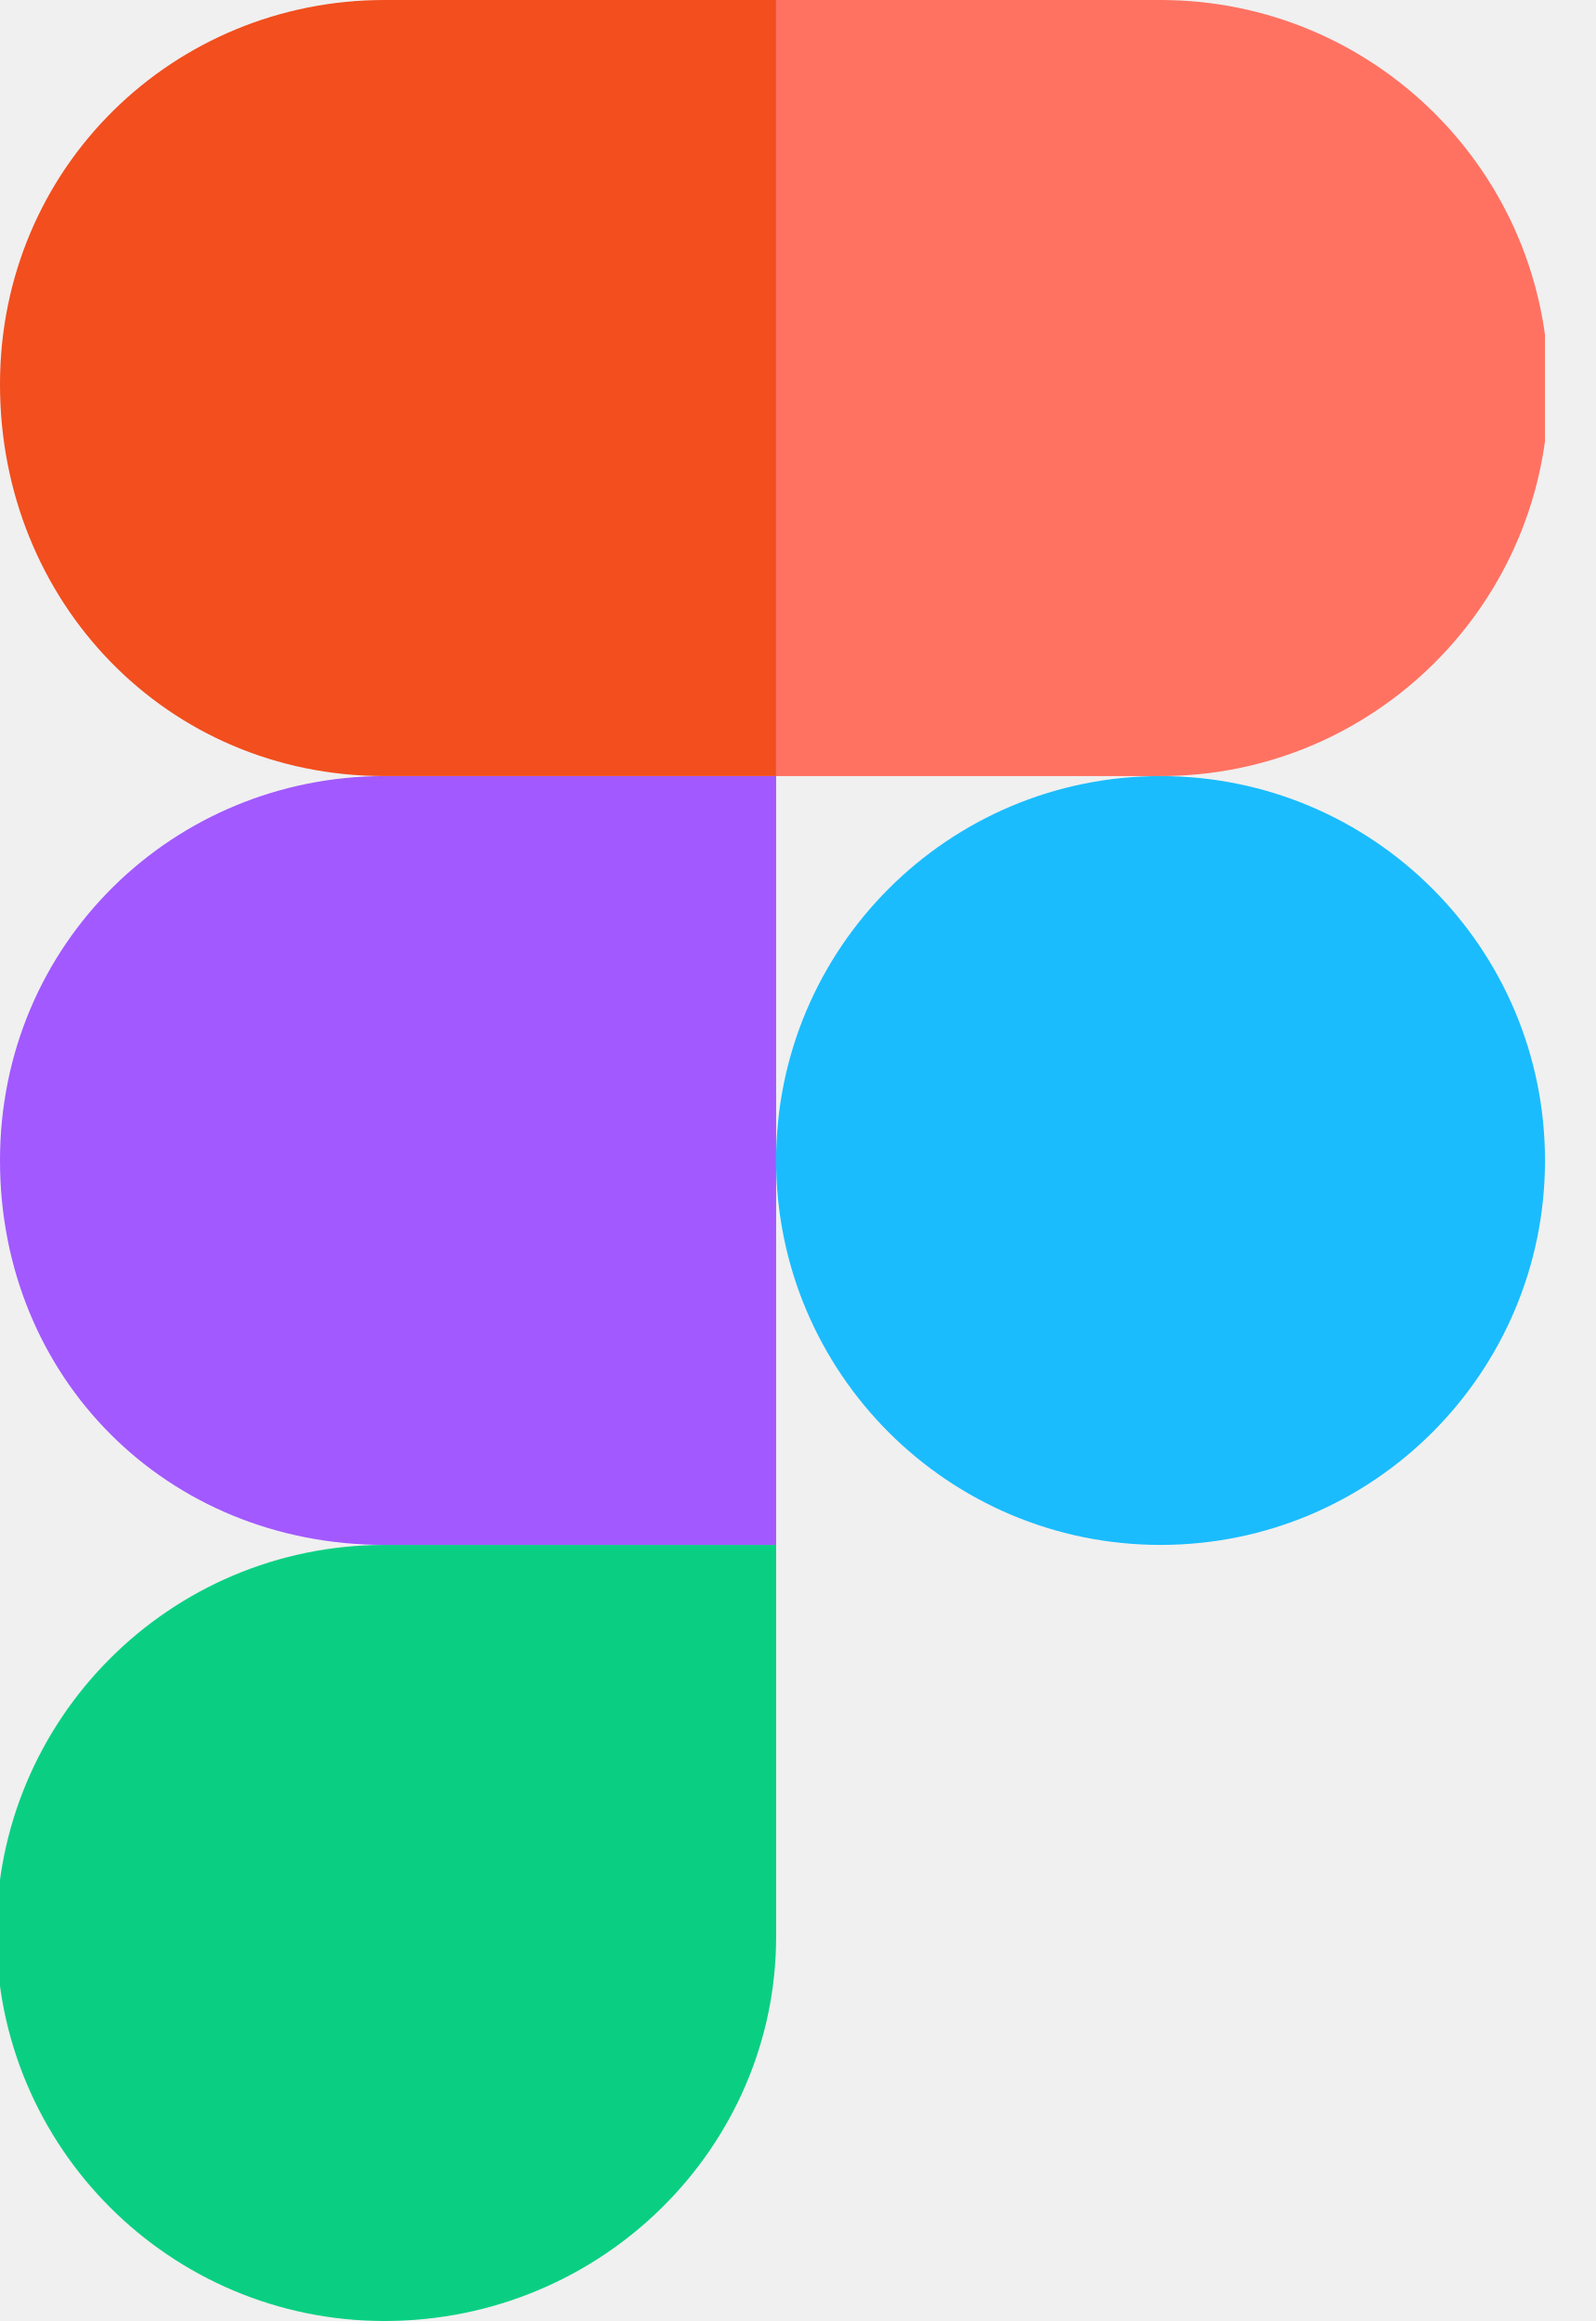
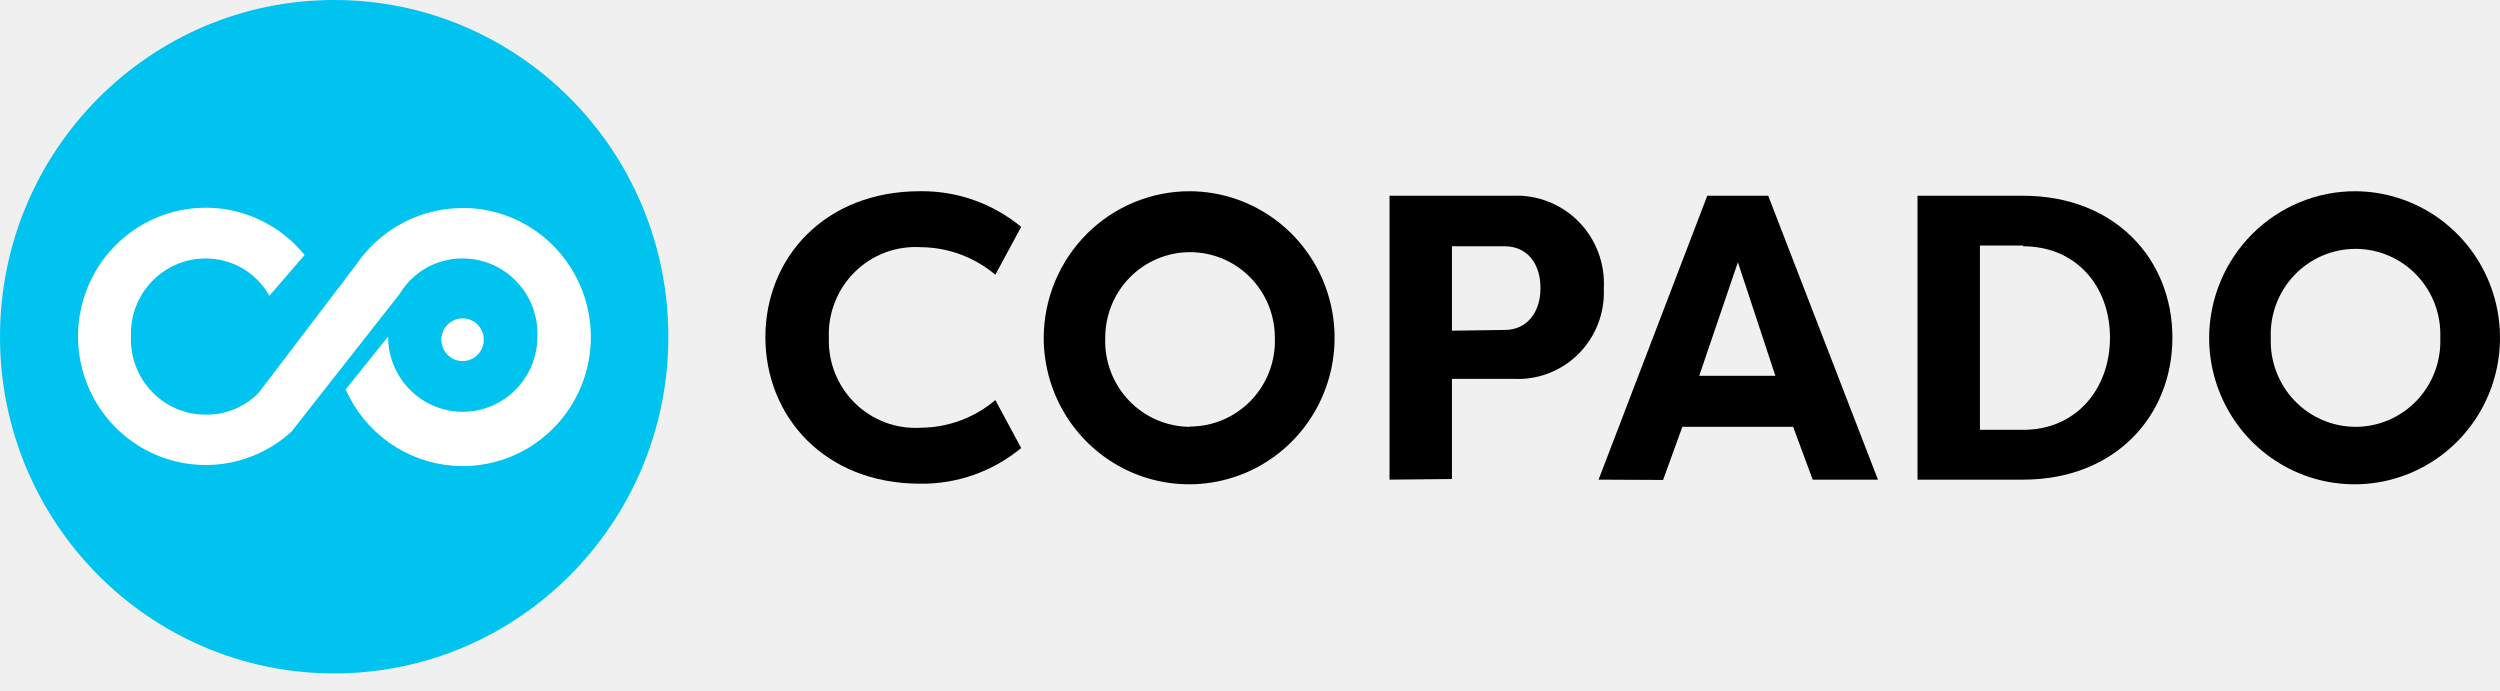
- <svg xmlns="http://www.w3.org/2000/svg" width="22" height="32" fill="none">
-   <g clip-path="url(#a)">
-     <path d="M5.3 32c3 0 5.4-2.4 5.4-5.3v-5.4H5.3a5.3 5.3 0 0 0 0 10.7Z" fill="#0ACF83" />
-     <path d="M0 16c0-3 2.4-5.3 5.3-5.3h5.4v10.6H5.3C2.3 21.3 0 19 0 16Z" fill="#A259FF" />
-     <path d="M0 5.3C0 2.3 2.4 0 5.3 0h5.4v10.7H5.3c-3 0-5.3-2.4-5.3-5.4Z" fill="#F24E1E" />
-     <path d="M10.7 0H16a5.3 5.3 0 0 1 0 10.7h-5.3V0Z" fill="#FF7262" />
-     <path d="M21.3 16a5.3 5.3 0 1 1-10.6 0 5.3 5.3 0 0 1 10.6 0Z" fill="#1ABCFE" />
-   </g>
-   <defs>
-     <clipPath id="a">
-       <path fill="#fff" d="M0 0h21.3v32H0z" />
-     </clipPath>
-   </defs>
+ <svg xmlns="http://www.w3.org/2000/svg" width="134" height="37" viewBox="0 0 134 37" fill="none">
+   <path d="M49.317 10.249C51.29 10.223 53.209 10.9 54.735 12.161L53.35 14.725C52.227 13.78 50.812 13.258 49.349 13.249C48.702 13.21 48.055 13.306 47.448 13.534C46.84 13.761 46.287 14.114 45.824 14.57C45.36 15.026 44.996 15.574 44.756 16.18C44.515 16.786 44.403 17.436 44.427 18.088C44.403 18.74 44.515 19.39 44.756 19.996C44.996 20.602 45.36 21.15 45.824 21.606C46.287 22.061 46.84 22.414 47.448 22.642C48.055 22.869 48.702 22.966 49.349 22.926C50.814 22.919 52.23 22.394 53.35 21.443L54.735 24.015C53.209 25.276 51.29 25.953 49.317 25.926C44.194 25.926 41.025 22.314 41.025 18.072C41.025 13.83 44.194 10.249 49.317 10.249Z" fill="black" />
+   <path d="M63.795 10.25C65.334 10.261 66.836 10.731 68.111 11.601C69.386 12.471 70.376 13.702 70.957 15.139C71.538 16.576 71.684 18.154 71.377 19.674C71.069 21.194 70.321 22.588 69.228 23.68C68.135 24.773 66.745 25.515 65.234 25.812C63.723 26.11 62.158 25.95 60.737 25.353C59.316 24.755 58.103 23.747 57.249 22.456C56.396 21.165 55.942 19.647 55.943 18.096C55.948 17.061 56.154 16.038 56.551 15.083C56.948 14.129 57.527 13.263 58.256 12.534C58.985 11.806 59.85 11.229 60.8 10.837C61.75 10.445 62.768 10.245 63.795 10.25ZM63.795 22.862C64.406 22.86 65.012 22.734 65.574 22.492C66.136 22.249 66.645 21.895 67.068 21.45C67.492 21.005 67.822 20.479 68.039 19.903C68.256 19.326 68.356 18.712 68.332 18.096C68.332 16.881 67.854 15.716 67.001 14.857C66.149 13.998 64.992 13.516 63.787 13.516C62.581 13.516 61.425 13.998 60.572 14.857C59.72 15.716 59.241 16.881 59.241 18.096C59.216 18.714 59.315 19.331 59.533 19.91C59.751 20.489 60.082 21.017 60.507 21.464C60.932 21.91 61.443 22.266 62.008 22.509C62.573 22.752 63.18 22.878 63.795 22.878V22.862Z" fill="black" />
+   <path d="M74.479 25.709V10.492H81.106C81.758 10.464 82.408 10.575 83.015 10.817C83.622 11.059 84.172 11.425 84.629 11.894C85.087 12.363 85.442 12.923 85.672 13.538C85.902 14.154 86.001 14.811 85.964 15.467C85.993 16.115 85.887 16.762 85.652 17.366C85.418 17.97 85.06 18.518 84.602 18.974C84.144 19.43 83.596 19.784 82.994 20.013C82.392 20.243 81.749 20.342 81.106 20.306H77.825V25.676L74.479 25.709ZM80.65 17.685C81.842 17.685 82.57 16.749 82.57 15.443C82.57 14.136 81.866 13.201 80.65 13.201H77.825V17.725L80.65 17.685Z" fill="black" />
+   <path d="M85.684 25.709L91.51 10.492H94.776L100.658 25.709H97.161L96.112 22.878H90.174L89.141 25.725L85.684 25.709ZM91.078 20.144H95.16L93.151 14.056L91.078 20.144Z" fill="black" />
+   <path d="M108.437 25.709H102.779V10.492H108.437C113.375 10.492 116.441 13.903 116.441 18.096C116.441 22.289 113.375 25.709 108.437 25.709ZM108.437 13.161H106.124V23.039H108.437C111.311 23.039 113.095 20.822 113.095 18.096C113.095 15.37 111.311 13.201 108.437 13.201V13.161Z" fill="black" />
+   <path d="M126.269 10.25C127.808 10.262 129.309 10.734 130.583 11.605C131.856 12.476 132.846 13.708 133.426 15.145C134.006 16.581 134.15 18.159 133.842 19.678C133.533 21.198 132.785 22.592 131.691 23.683C130.598 24.775 129.208 25.516 127.697 25.813C126.186 26.11 124.622 25.95 123.201 25.352C121.781 24.754 120.568 23.746 119.715 22.455C118.862 21.164 118.408 19.647 118.409 18.096C118.42 16.006 119.254 14.005 120.727 12.534C122.201 11.063 124.194 10.241 126.269 10.25ZM126.269 22.878C126.88 22.876 127.485 22.75 128.047 22.508C128.609 22.265 129.117 21.911 129.54 21.466C129.963 21.021 130.292 20.494 130.508 19.918C130.725 19.342 130.823 18.728 130.799 18.112C130.824 17.495 130.726 16.879 130.509 16.301C130.293 15.723 129.962 15.196 129.538 14.75C129.114 14.304 128.604 13.949 128.04 13.707C127.477 13.464 126.87 13.339 126.257 13.339C125.644 13.339 125.037 13.464 124.473 13.707C123.909 13.949 123.4 14.304 122.976 14.75C122.551 15.196 122.221 15.723 122.004 16.301C121.788 16.879 121.689 17.495 121.715 18.112C121.691 18.73 121.791 19.345 122.01 19.923C122.228 20.5 122.56 21.027 122.985 21.472C123.41 21.917 123.92 22.271 124.484 22.513C125.049 22.754 125.656 22.878 126.269 22.878Z" fill="black" />
+   <path d="M17.912 36.095C27.804 36.095 35.823 28.015 35.823 18.048C35.823 8.08 27.804 0 17.912 0C8.019 0 0 8.08 0 18.048C0 28.015 8.019 36.095 17.912 36.095Z" fill="#00C3EF" />
+   <path d="M24.81 11.153C23.814 11.15 22.828 11.365 21.922 11.782C21.016 12.2 20.21 12.811 19.56 13.572C19.407 13.748 19.266 13.934 19.136 14.128L17.631 16.104L14.43 20.314L14.078 20.773L13.854 21.064C13.483 21.439 13.041 21.736 12.555 21.935C12.068 22.135 11.546 22.233 11.021 22.225C10.482 22.225 9.949 22.116 9.453 21.904C8.958 21.692 8.51 21.381 8.136 20.99C7.762 20.599 7.471 20.137 7.279 19.63C7.087 19.123 6.998 18.582 7.019 18.04C6.998 17.497 7.087 16.956 7.279 16.449C7.471 15.942 7.762 15.48 8.136 15.089C8.51 14.698 8.958 14.387 9.453 14.175C9.949 13.963 10.482 13.854 11.021 13.854C11.715 13.851 12.398 14.035 12.999 14.386C13.6 14.738 14.096 15.245 14.438 15.854L16.327 13.669C15.461 12.601 14.298 11.818 12.987 11.423C11.676 11.028 10.277 11.038 8.972 11.452C7.666 11.866 6.514 12.665 5.664 13.745C4.813 14.826 4.304 16.138 4.202 17.513C4.1 18.888 4.409 20.263 5.09 21.459C5.771 22.655 6.792 23.618 8.022 24.224C9.251 24.829 10.633 25.049 11.988 24.855C13.343 24.661 14.609 24.062 15.623 23.136L21.425 15.749C21.776 15.165 22.273 14.684 22.865 14.351C23.457 14.019 24.125 13.848 24.802 13.854C25.341 13.854 25.874 13.963 26.37 14.175C26.865 14.387 27.314 14.698 27.687 15.089C28.061 15.48 28.352 15.942 28.544 16.449C28.736 16.956 28.825 17.497 28.804 18.04C28.804 19.109 28.382 20.134 27.632 20.891C26.881 21.647 25.864 22.072 24.802 22.072C23.741 22.072 22.723 21.647 21.973 20.891C21.222 20.134 20.801 19.109 20.801 18.04L18.528 20.87C19.029 22.009 19.826 22.99 20.835 23.71C21.844 24.43 23.027 24.862 24.26 24.961C25.492 25.06 26.728 24.822 27.837 24.271C28.947 23.721 29.888 22.879 30.562 21.835C31.236 20.79 31.617 19.582 31.666 18.337C31.715 17.093 31.429 15.858 30.839 14.763C30.25 13.668 29.377 12.754 28.315 12.117C27.252 11.48 26.039 11.144 24.802 11.145L24.81 11.153Z" fill="white" />
+   <path d="M24.794 19.354C25.422 19.354 25.931 18.841 25.931 18.209C25.931 17.576 25.422 17.064 24.794 17.064C24.167 17.064 23.658 17.576 23.658 18.209C23.658 18.841 24.167 19.354 24.794 19.354Z" fill="white" />
</svg>
